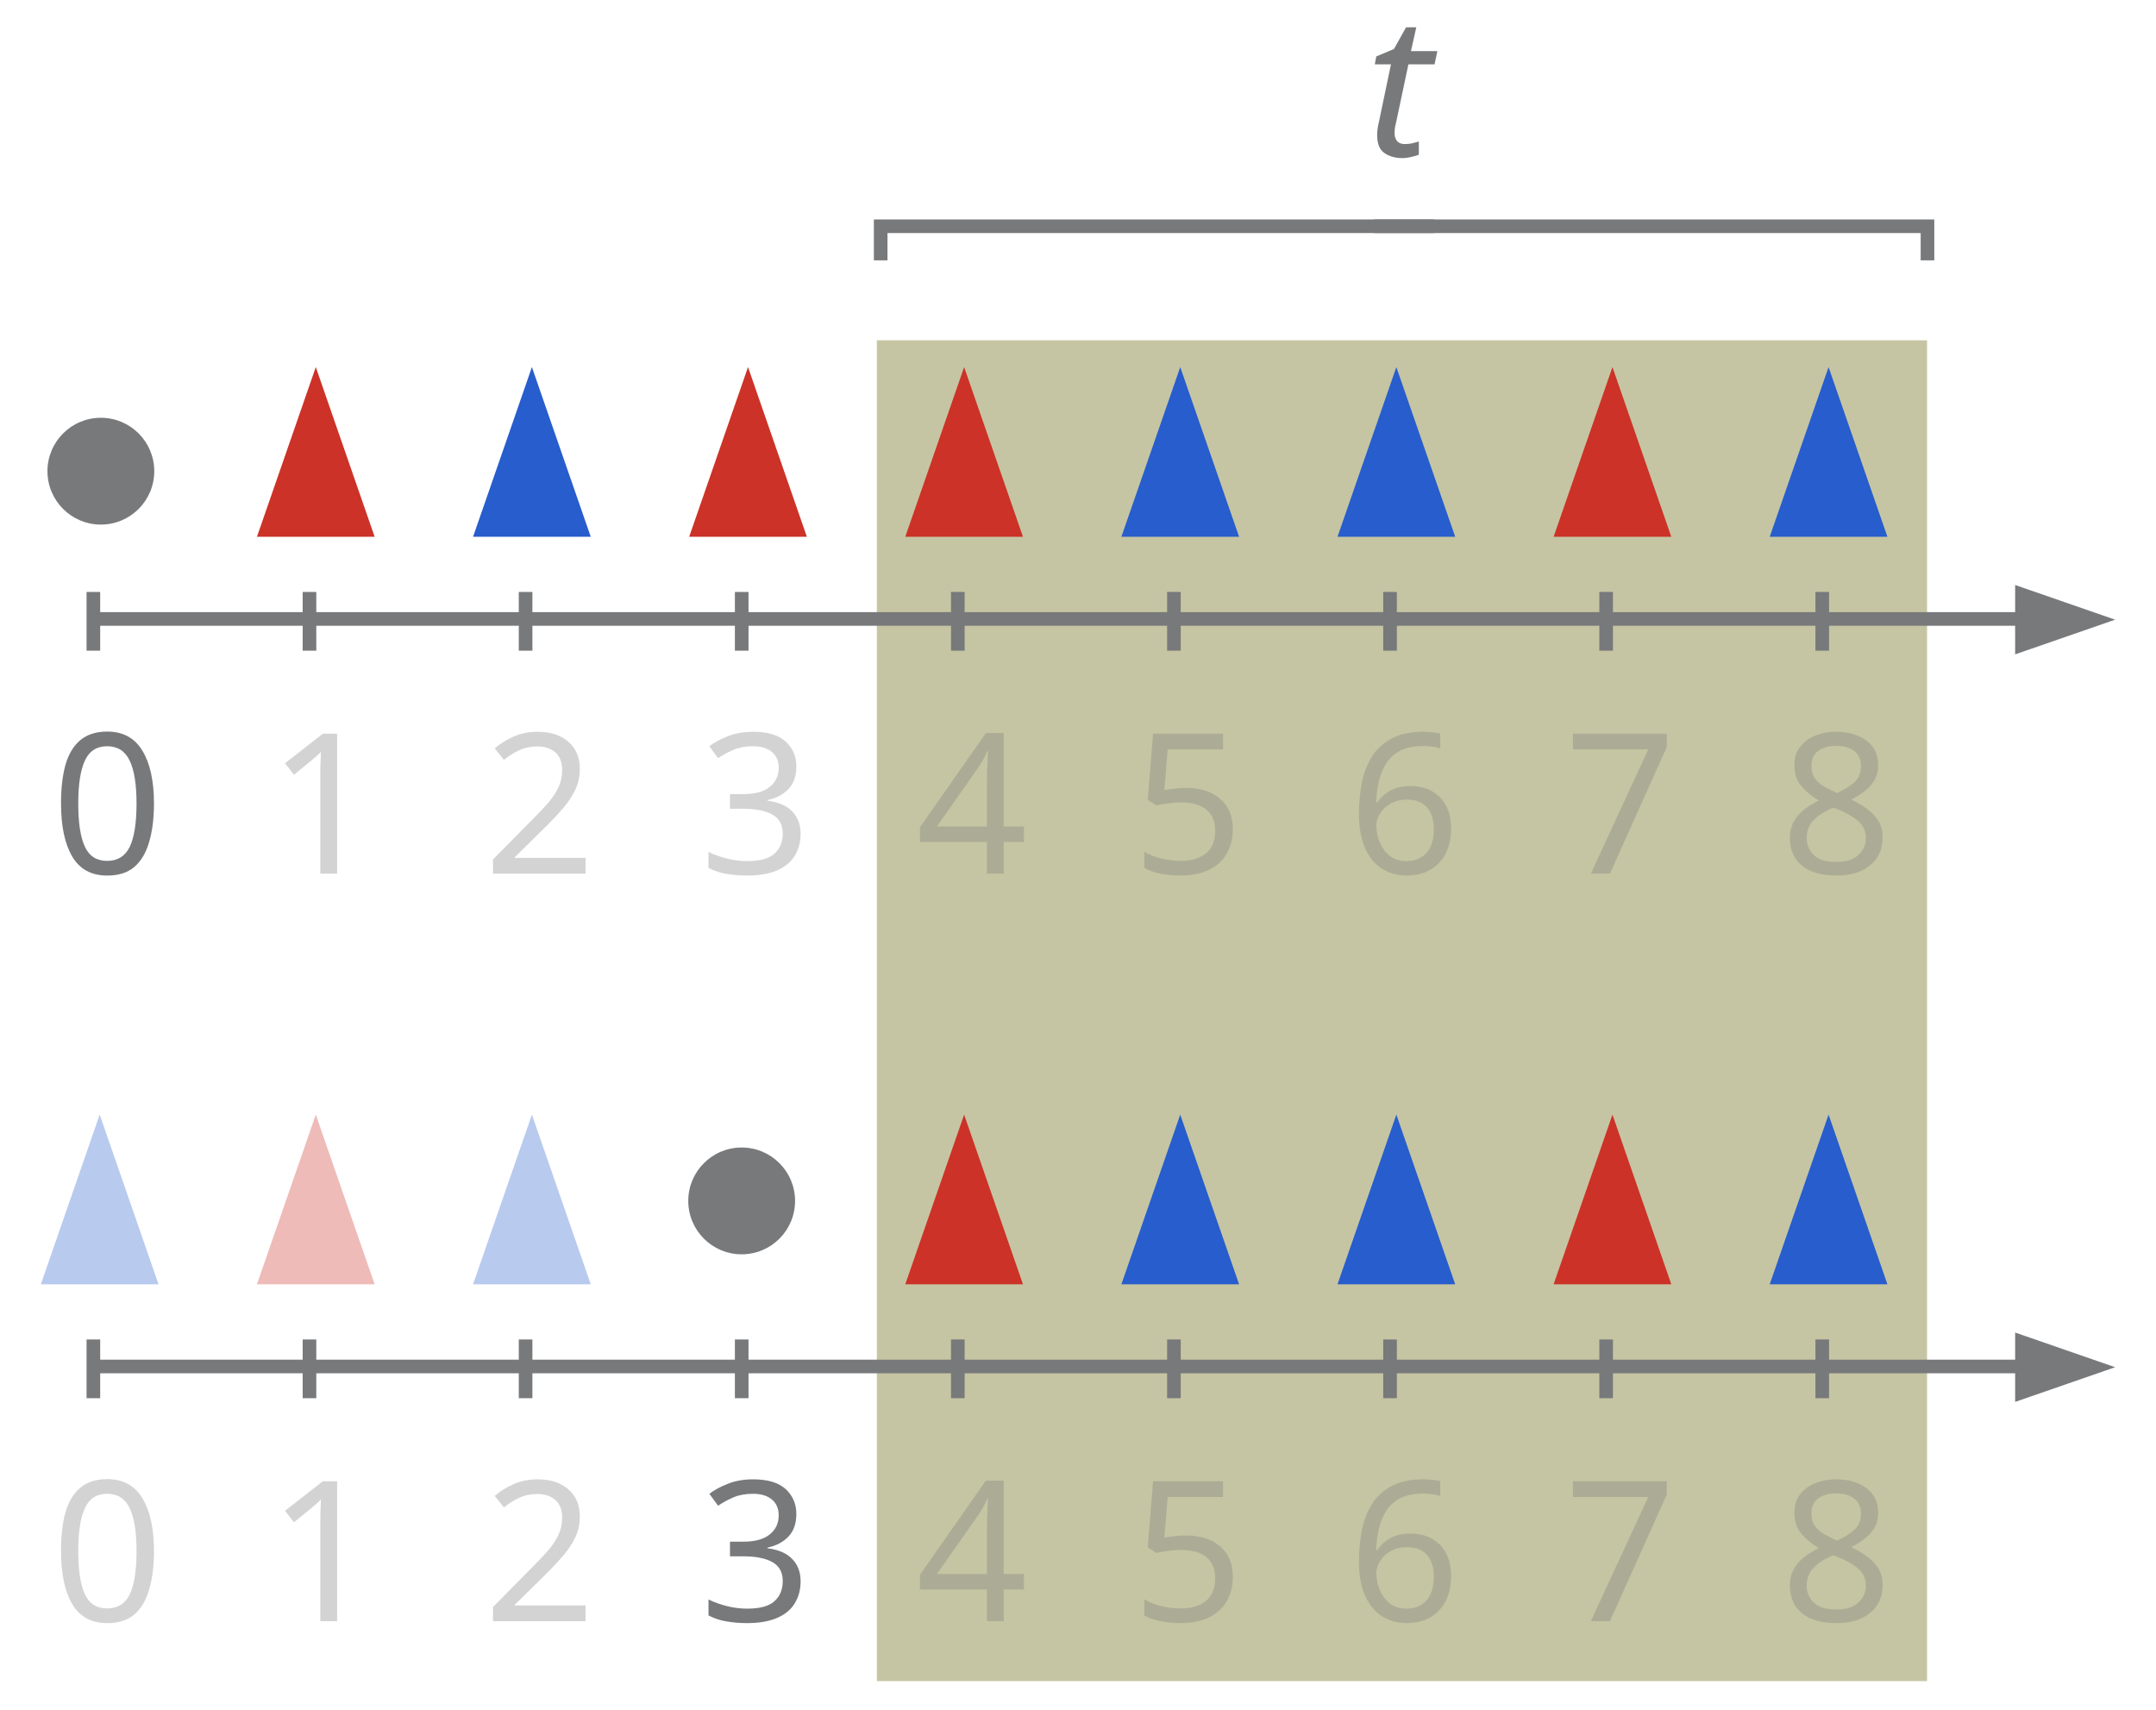
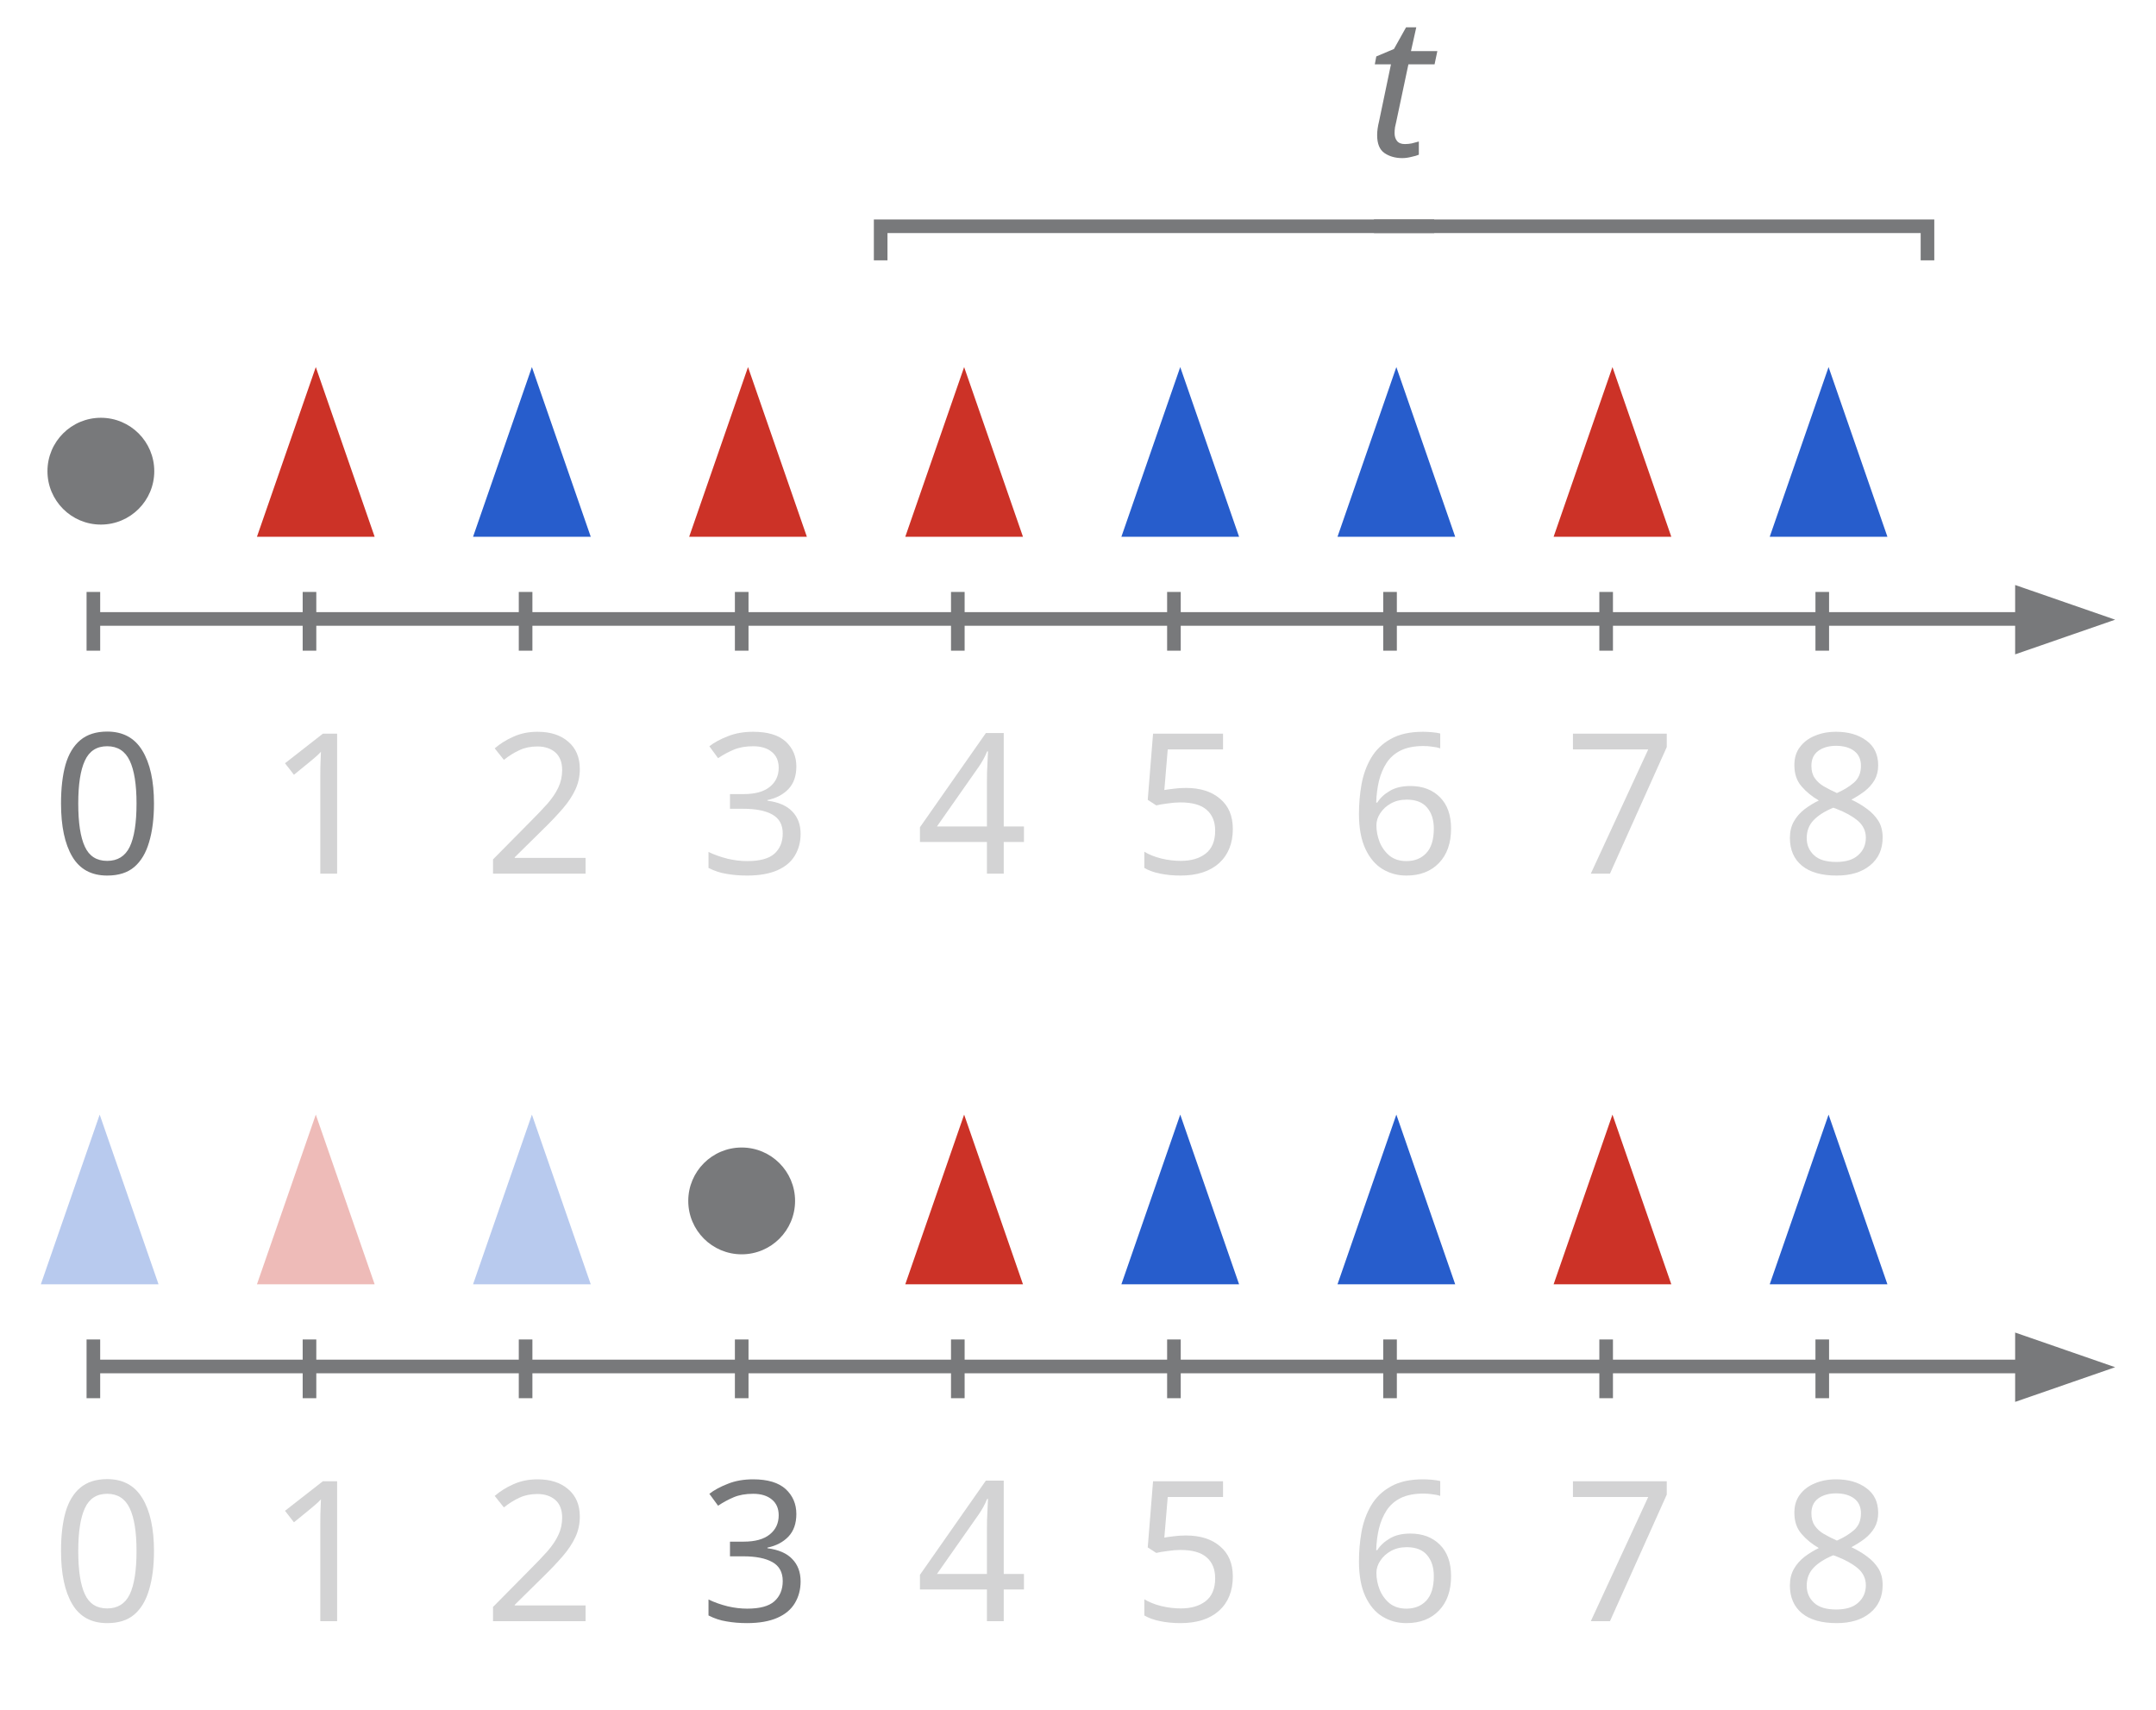
<svg xmlns="http://www.w3.org/2000/svg" xmlns:xlink="http://www.w3.org/1999/xlink" width="158.375mm" height="125.59mm" viewBox="0 0 158.375 125.59" version="1.1" id="svg10081">
  <defs id="defs10078">
    <marker style="overflow:visible" id="Arrow1Mend" refX="0" refY="0" orient="auto">
      <path transform="matrix(-0.4,0,0,-0.4,-4,0)" style="fill:context-stroke;fill-rule:evenodd;stroke:context-stroke;stroke-width:1pt" d="M 0,0 5,-5 -12.5,0 5,5 Z" id="path11302" />
    </marker>
    <marker style="overflow:visible" id="Arrow1Send" refX="0" refY="0" orient="auto">
      <path transform="matrix(-0.2,0,0,-0.2,-1.2,0)" style="fill:context-stroke;fill-rule:evenodd;stroke:context-stroke;stroke-width:1pt" d="M 0,0 5,-5 -12.5,0 5,5 Z" id="path11308" />
    </marker>
    <marker style="overflow:visible" id="Arrow1Lend" refX="0" refY="0" orient="auto">
      <path transform="matrix(-0.8,0,0,-0.8,-10,0)" style="fill:context-stroke;fill-rule:evenodd;stroke:context-stroke;stroke-width:1pt" d="M 0,0 5,-5 -12.5,0 5,5 Z" id="path11296" />
    </marker>
    <linearGradient id="linearGradient10188">
      <stop style="stop-color:#94c2c4;stop-opacity:1" offset="0" id="stop10184" />
      <stop style="stop-color:#94c2c4;stop-opacity:0" offset="1" id="stop10186" />
    </linearGradient>
    <radialGradient xlink:href="#linearGradient10188" id="radialGradient11241" gradientUnits="userSpaceOnUse" gradientTransform="matrix(0.6591216,0,0,0.6590938,111.9754,118.3559)" cx="86.424" cy="122.043" fx="86.424" fy="122.043" r="45.461" />
  </defs>
  <g id="layer1" transform="translate(-26.12683,-22.49849)">
-     <rect style="opacity:0.56;fill:#98985b;fill-opacity:1;stroke:none;stroke-width:1.004;stroke-linecap:round;stroke-miterlimit:4;stroke-dasharray:none;stroke-dashoffset:0;stroke-opacity:1" id="rect26102" width="77.145" height="98.501" x="90.539" y="47.498" ry="0" />
    <circle style="fill:url(#radialGradient11241);fill-opacity:1;stroke:#acacac;stroke-width:1;stroke-miterlimit:4;stroke-dasharray:none;stroke-dashoffset:0;stroke-opacity:0.633" id="circle11239" cx="159.42" cy="204.273" r="29.767" />
    <path style="fill:#78797b;fill-opacity:1;stroke:#78797b;stroke-width:1;stroke-linecap:round;stroke-linejoin:miter;stroke-miterlimit:4;stroke-dasharray:none;stroke-opacity:1" d="M 33.247,122.886 H 178.389" id="path11291" />
    <path style="fill:#78797b;fill-opacity:1;stroke:#78797b;stroke-width:3.78;stroke-linecap:round;stroke-miterlimit:4;stroke-dasharray:none;stroke-dashoffset:0;stroke-opacity:1" id="path14083" d="M 277.626,48.059 241.712,27.324 205.798,6.589 l 35.914,-20.735 35.914,-20.735 0,41.47 z" transform="matrix(-0.09479798,0,0,0.05693735,200.6524,122.5644)" />
    <path style="fill:none;stroke:#78797b;stroke-width:1;stroke-linecap:butt;stroke-linejoin:miter;stroke-miterlimit:4;stroke-dasharray:none;stroke-opacity:1" d="m 32.986,120.901 v 4.315" id="path14716" />
    <path style="fill:none;stroke:#78797b;stroke-width:1;stroke-linecap:butt;stroke-linejoin:miter;stroke-miterlimit:4;stroke-dasharray:none;stroke-opacity:1" d="m 48.861,120.901 v 4.315" id="path15591" />
    <path style="fill:none;stroke:#78797b;stroke-width:1;stroke-linecap:butt;stroke-linejoin:miter;stroke-miterlimit:4;stroke-dasharray:none;stroke-opacity:1" d="m 64.736,120.901 v 4.315" id="path15593" />
    <path style="fill:none;stroke:#78797b;stroke-width:1;stroke-linecap:butt;stroke-linejoin:miter;stroke-miterlimit:4;stroke-dasharray:none;stroke-opacity:1" d="m 80.611,120.901 v 4.315" id="path15595" />
    <path style="fill:none;stroke:#78797b;stroke-width:1;stroke-linecap:butt;stroke-linejoin:miter;stroke-miterlimit:4;stroke-dasharray:none;stroke-opacity:1" d="m 96.486,120.901 v 4.315" id="path15597" />
    <path style="fill:none;stroke:#78797b;stroke-width:1;stroke-linecap:butt;stroke-linejoin:miter;stroke-miterlimit:4;stroke-dasharray:none;stroke-opacity:1" d="m 112.361,120.901 v 4.315" id="path15599" />
    <path style="fill:none;stroke:#78797b;stroke-width:1;stroke-linecap:butt;stroke-linejoin:miter;stroke-miterlimit:4;stroke-dasharray:none;stroke-opacity:1" d="m 128.236,120.901 v 4.315" id="path15601" />
    <path style="fill:none;stroke:#78797b;stroke-width:1;stroke-linecap:butt;stroke-linejoin:miter;stroke-miterlimit:4;stroke-dasharray:none;stroke-opacity:1" d="m 144.111,120.901 v 4.315" id="path15603" />
    <path style="fill:none;stroke:#78797b;stroke-width:1;stroke-linecap:butt;stroke-linejoin:miter;stroke-miterlimit:4;stroke-dasharray:none;stroke-opacity:1" d="m 159.986,120.901 v 4.315" id="path15605" />
    <text xml:space="preserve" style="font-style:normal;font-weight:normal;font-size:14.384px;line-height:1.25;font-family:sans-serif;opacity:0.332;fill:#78797b;fill-opacity:1;stroke:none;stroke-width:0.36" x="29.906" y="141.597" id="text15922">
      <tspan id="tspan15920" style="font-style:normal;font-variant:normal;font-weight:normal;font-stretch:normal;font-family:'CMU Serif';-inkscape-font-specification:'CMU Serif';fill:#78797b;fill-opacity:1;stroke-width:0.36" x="29.906" y="141.597">0</tspan>
    </text>
    <text xml:space="preserve" style="font-style:normal;font-weight:normal;font-size:14.384px;line-height:1.25;font-family:sans-serif;opacity:0.332;fill:#78797b;fill-opacity:1;stroke:none;stroke-width:0.36" x="45.781" y="141.597" id="text18670">
      <tspan id="tspan18668" style="font-style:normal;font-variant:normal;font-weight:normal;font-stretch:normal;font-family:'CMU Serif';-inkscape-font-specification:'CMU Serif';fill:#78797b;fill-opacity:1;stroke-width:0.36" x="45.781" y="141.597">1</tspan>
    </text>
    <text xml:space="preserve" style="font-style:normal;font-weight:normal;font-size:14.384px;line-height:1.25;font-family:sans-serif;opacity:0.332;fill:#78797b;fill-opacity:1;stroke:none;stroke-width:0.36" x="61.656" y="141.597" id="text19252">
      <tspan id="tspan19250" style="font-style:normal;font-variant:normal;font-weight:normal;font-stretch:normal;font-family:'CMU Serif';-inkscape-font-specification:'CMU Serif';fill:#78797b;fill-opacity:1;stroke-width:0.36" x="61.656" y="141.597">2</tspan>
    </text>
    <text xml:space="preserve" style="font-style:normal;font-weight:normal;font-size:14.384px;line-height:1.25;font-family:sans-serif;fill:#78797b;fill-opacity:1;stroke:none;stroke-width:0.36" x="77.531" y="141.597" id="text19358">
      <tspan id="tspan19356" style="font-style:normal;font-variant:normal;font-weight:normal;font-stretch:normal;font-family:'CMU Serif';-inkscape-font-specification:'CMU Serif';fill:#78797b;fill-opacity:1;stroke-width:0.36" x="77.531" y="141.597">3</tspan>
    </text>
    <text xml:space="preserve" style="font-style:normal;font-weight:normal;font-size:14.384px;line-height:1.25;font-family:sans-serif;opacity:0.332;fill:#78797b;fill-opacity:1;stroke:none;stroke-width:0.36" x="93.406" y="141.597" id="text19948">
      <tspan id="tspan19946" style="font-style:normal;font-variant:normal;font-weight:normal;font-stretch:normal;font-family:'CMU Serif';-inkscape-font-specification:'CMU Serif';fill:#78797b;fill-opacity:1;stroke-width:0.36" x="93.406" y="141.597">4</tspan>
    </text>
    <text xml:space="preserve" style="font-style:normal;font-weight:normal;font-size:14.384px;line-height:1.25;font-family:sans-serif;opacity:0.332;fill:#78797b;fill-opacity:1;stroke:none;stroke-width:0.36" x="109.281" y="141.597" id="text20091">
      <tspan id="tspan20089" style="font-style:normal;font-variant:normal;font-weight:normal;font-stretch:normal;font-family:'CMU Serif';-inkscape-font-specification:'CMU Serif';fill:#78797b;fill-opacity:1;stroke-width:0.36" x="109.281" y="141.597">5</tspan>
    </text>
    <text xml:space="preserve" style="font-style:normal;font-weight:normal;font-size:14.384px;line-height:1.25;font-family:sans-serif;opacity:0.332;fill:#78797b;fill-opacity:1;stroke:none;stroke-width:0.36" x="125.156" y="141.597" id="text20541">
      <tspan id="tspan20539" style="font-style:normal;font-variant:normal;font-weight:normal;font-stretch:normal;font-family:'CMU Serif';-inkscape-font-specification:'CMU Serif';fill:#78797b;fill-opacity:1;stroke-width:0.36" x="125.156" y="141.597">6</tspan>
    </text>
    <text xml:space="preserve" style="font-style:normal;font-weight:normal;font-size:14.384px;line-height:1.25;font-family:sans-serif;opacity:0.332;fill:#78797b;fill-opacity:1;stroke:none;stroke-width:0.36" x="141.031" y="141.597" id="text20982">
      <tspan id="tspan20980" style="font-style:normal;font-variant:normal;font-weight:normal;font-stretch:normal;font-family:'CMU Serif';-inkscape-font-specification:'CMU Serif';fill:#78797b;fill-opacity:1;stroke-width:0.36" x="141.031" y="141.597">7</tspan>
    </text>
    <text xml:space="preserve" style="font-style:normal;font-weight:normal;font-size:14.384px;line-height:1.25;font-family:sans-serif;opacity:0.332;fill:#78797b;fill-opacity:1;stroke:none;stroke-width:0.36" x="156.906" y="141.597" id="text21432">
      <tspan id="tspan21430" style="font-style:normal;font-variant:normal;font-weight:normal;font-stretch:normal;font-family:'CMU Serif';-inkscape-font-specification:'CMU Serif';fill:#78797b;fill-opacity:1;stroke-width:0.36" x="156.906" y="141.597">8</tspan>
    </text>
    <path style="opacity:0.332;fill:#275dcc;fill-opacity:1;stroke:none;stroke-width:3.78;stroke-linecap:round;stroke-miterlimit:4;stroke-dasharray:none;stroke-dashoffset:0;stroke-opacity:1" id="path22280" d="M 277.626,48.059 241.712,27.324 205.798,6.589 l 35.914,-20.735 35.914,-20.735 0,41.47 z" transform="matrix(0,0.1735529,0.104239,0,32.76273,68.66535)" />
    <path style="opacity:0.332;fill:#cc3227;fill-opacity:1;stroke:none;stroke-width:3.78;stroke-linecap:round;stroke-miterlimit:4;stroke-dasharray:none;stroke-dashoffset:0;stroke-opacity:1" id="path22464" d="M 277.626,48.059 241.712,27.324 205.798,6.589 l 35.914,-20.735 35.914,-20.735 0,41.47 z" transform="matrix(0,0.1735529,0.104239,0,48.63773,68.66535)" />
    <path style="opacity:0.332;fill:#275dcc;fill-opacity:1;stroke:none;stroke-width:3.78;stroke-linecap:round;stroke-miterlimit:4;stroke-dasharray:none;stroke-dashoffset:0;stroke-opacity:1" id="path22466" d="M 277.626,48.059 241.712,27.324 205.798,6.589 l 35.914,-20.735 35.914,-20.735 0,41.47 z" transform="matrix(0,0.1735529,0.104239,0,64.51273,68.66535)" />
    <path style="fill:#cc3227;fill-opacity:1;stroke:none;stroke-width:3.78;stroke-linecap:round;stroke-miterlimit:4;stroke-dasharray:none;stroke-dashoffset:0;stroke-opacity:1" id="path22470" d="M 277.626,48.059 241.712,27.324 205.798,6.589 l 35.914,-20.735 35.914,-20.735 0,41.47 z" transform="matrix(0,0.1735529,0.104239,0,96.26273,68.66535)" />
    <path style="fill:#275dcc;fill-opacity:1;stroke:none;stroke-width:3.78;stroke-linecap:round;stroke-miterlimit:4;stroke-dasharray:none;stroke-dashoffset:0;stroke-opacity:1" id="path22472" d="M 277.626,48.059 241.712,27.324 205.798,6.589 l 35.914,-20.735 35.914,-20.735 0,41.47 z" transform="matrix(0,0.1735529,0.104239,0,112.1377,68.66535)" />
    <path style="fill:#275dcc;fill-opacity:1;stroke:none;stroke-width:3.78;stroke-linecap:round;stroke-miterlimit:4;stroke-dasharray:none;stroke-dashoffset:0;stroke-opacity:1" id="path22474" d="M 277.626,48.059 241.712,27.324 205.798,6.589 l 35.914,-20.735 35.914,-20.735 0,41.47 z" transform="matrix(0,0.1735529,0.104239,0,128.0128,68.66535)" />
    <path style="fill:#cc3227;fill-opacity:1;stroke:none;stroke-width:3.78;stroke-linecap:round;stroke-miterlimit:4;stroke-dasharray:none;stroke-dashoffset:0;stroke-opacity:1" id="path22476" d="M 277.626,48.059 241.712,27.324 205.798,6.589 l 35.914,-20.735 35.914,-20.735 0,41.47 z" transform="matrix(0,0.1735529,0.104239,0,143.8878,68.66535)" />
    <path style="fill:#275dcc;fill-opacity:1;stroke:none;stroke-width:3.78;stroke-linecap:round;stroke-miterlimit:4;stroke-dasharray:none;stroke-dashoffset:0;stroke-opacity:1" id="path22478" d="M 277.626,48.059 241.712,27.324 205.798,6.589 l 35.914,-20.735 35.914,-20.735 0,41.47 z" transform="matrix(0,0.1735529,0.104239,0,159.7628,68.66535)" />
    <path style="fill:#78797b;fill-opacity:1;stroke:#78797b;stroke-width:1;stroke-linecap:round;stroke-linejoin:miter;stroke-miterlimit:4;stroke-dasharray:none;stroke-opacity:1" d="M 33.247,67.969 H 178.389" id="path22880" />
    <path style="fill:#78797b;fill-opacity:1;stroke:#78797b;stroke-width:3.78;stroke-linecap:round;stroke-miterlimit:4;stroke-dasharray:none;stroke-dashoffset:0;stroke-opacity:1" id="path22882" d="M 277.626,48.059 241.712,27.324 205.798,6.589 l 35.914,-20.735 35.914,-20.735 0,41.47 z" transform="matrix(-0.09479798,0,0,0.05693735,200.6524,67.64776)" />
    <path style="fill:none;stroke:#78797b;stroke-width:1;stroke-linecap:butt;stroke-linejoin:miter;stroke-miterlimit:4;stroke-dasharray:none;stroke-opacity:1" d="m 32.986,65.985 v 4.315" id="path22884" />
    <path style="fill:none;stroke:#78797b;stroke-width:1;stroke-linecap:butt;stroke-linejoin:miter;stroke-miterlimit:4;stroke-dasharray:none;stroke-opacity:1" d="m 48.861,65.985 v 4.315" id="path22886" />
    <path style="fill:none;stroke:#78797b;stroke-width:1;stroke-linecap:butt;stroke-linejoin:miter;stroke-miterlimit:4;stroke-dasharray:none;stroke-opacity:1" d="m 64.736,65.985 v 4.315" id="path22888" />
    <path style="fill:none;stroke:#78797b;stroke-width:1;stroke-linecap:butt;stroke-linejoin:miter;stroke-miterlimit:4;stroke-dasharray:none;stroke-opacity:1" d="m 80.611,65.985 v 4.315" id="path22890" />
    <path style="fill:none;stroke:#78797b;stroke-width:1;stroke-linecap:butt;stroke-linejoin:miter;stroke-miterlimit:4;stroke-dasharray:none;stroke-opacity:1" d="m 96.486,65.985 v 4.315" id="path22892" />
    <path style="fill:none;stroke:#78797b;stroke-width:1;stroke-linecap:butt;stroke-linejoin:miter;stroke-miterlimit:4;stroke-dasharray:none;stroke-opacity:1" d="m 112.361,65.985 v 4.315" id="path22894" />
    <path style="fill:none;stroke:#78797b;stroke-width:1;stroke-linecap:butt;stroke-linejoin:miter;stroke-miterlimit:4;stroke-dasharray:none;stroke-opacity:1" d="m 128.236,65.985 v 4.315" id="path22896" />
    <path style="fill:none;stroke:#78797b;stroke-width:1;stroke-linecap:butt;stroke-linejoin:miter;stroke-miterlimit:4;stroke-dasharray:none;stroke-opacity:1" d="m 144.111,65.985 v 4.315" id="path22898" />
    <path style="fill:none;stroke:#78797b;stroke-width:1;stroke-linecap:butt;stroke-linejoin:miter;stroke-miterlimit:4;stroke-dasharray:none;stroke-opacity:1" d="m 159.986,65.985 v 4.315" id="path22900" />
    <text xml:space="preserve" style="font-style:normal;font-weight:normal;font-size:14.384px;line-height:1.25;font-family:sans-serif;fill:#78797b;fill-opacity:1;stroke:none;stroke-width:0.36" x="29.906" y="86.68" id="text22904">
      <tspan id="tspan22902" style="font-style:normal;font-variant:normal;font-weight:normal;font-stretch:normal;font-family:'CMU Serif';-inkscape-font-specification:'CMU Serif';fill:#78797b;fill-opacity:1;stroke-width:0.36" x="29.906" y="86.68">0</tspan>
    </text>
    <text xml:space="preserve" style="font-style:normal;font-weight:normal;font-size:14.384px;line-height:1.25;font-family:sans-serif;opacity:0.332;fill:#78797b;fill-opacity:1;stroke:none;stroke-width:0.36" x="45.781" y="86.68" id="text22908">
      <tspan id="tspan22906" style="font-style:normal;font-variant:normal;font-weight:normal;font-stretch:normal;font-family:'CMU Serif';-inkscape-font-specification:'CMU Serif';fill:#78797b;fill-opacity:1;stroke-width:0.36" x="45.781" y="86.68">1</tspan>
    </text>
    <text xml:space="preserve" style="font-style:normal;font-weight:normal;font-size:14.384px;line-height:1.25;font-family:sans-serif;opacity:0.332;fill:#78797b;fill-opacity:1;stroke:none;stroke-width:0.36" x="61.656" y="86.68" id="text22912">
      <tspan id="tspan22910" style="font-style:normal;font-variant:normal;font-weight:normal;font-stretch:normal;font-family:'CMU Serif';-inkscape-font-specification:'CMU Serif';fill:#78797b;fill-opacity:1;stroke-width:0.36" x="61.656" y="86.68">2</tspan>
    </text>
    <text xml:space="preserve" style="font-style:normal;font-weight:normal;font-size:14.384px;line-height:1.25;font-family:sans-serif;opacity:0.332;fill:#78797b;fill-opacity:1;stroke:none;stroke-width:0.36" x="77.531" y="86.68" id="text22916">
      <tspan id="tspan22914" style="font-style:normal;font-variant:normal;font-weight:normal;font-stretch:normal;font-family:'CMU Serif';-inkscape-font-specification:'CMU Serif';fill:#78797b;fill-opacity:1;stroke-width:0.36" x="77.531" y="86.68">3</tspan>
    </text>
    <text xml:space="preserve" style="font-style:normal;font-weight:normal;font-size:14.384px;line-height:1.25;font-family:sans-serif;opacity:0.332;fill:#78797b;fill-opacity:1;stroke:none;stroke-width:0.36" x="93.406" y="86.68" id="text22920">
      <tspan id="tspan22918" style="font-style:normal;font-variant:normal;font-weight:normal;font-stretch:normal;font-family:'CMU Serif';-inkscape-font-specification:'CMU Serif';fill:#78797b;fill-opacity:1;stroke-width:0.36" x="93.406" y="86.68">4</tspan>
    </text>
    <text xml:space="preserve" style="font-style:normal;font-weight:normal;font-size:14.384px;line-height:1.25;font-family:sans-serif;opacity:0.332;fill:#78797b;fill-opacity:1;stroke:none;stroke-width:0.36" x="109.281" y="86.68" id="text22924">
      <tspan id="tspan22922" style="font-style:normal;font-variant:normal;font-weight:normal;font-stretch:normal;font-family:'CMU Serif';-inkscape-font-specification:'CMU Serif';fill:#78797b;fill-opacity:1;stroke-width:0.36" x="109.281" y="86.68">5</tspan>
    </text>
    <text xml:space="preserve" style="font-style:normal;font-weight:normal;font-size:14.384px;line-height:1.25;font-family:sans-serif;opacity:0.332;fill:#78797b;fill-opacity:1;stroke:none;stroke-width:0.36" x="125.156" y="86.68" id="text22928">
      <tspan id="tspan22926" style="font-style:normal;font-variant:normal;font-weight:normal;font-stretch:normal;font-family:'CMU Serif';-inkscape-font-specification:'CMU Serif';fill:#78797b;fill-opacity:1;stroke-width:0.36" x="125.156" y="86.68">6</tspan>
    </text>
    <text xml:space="preserve" style="font-style:normal;font-weight:normal;font-size:14.384px;line-height:1.25;font-family:sans-serif;opacity:0.332;fill:#78797b;fill-opacity:1;stroke:none;stroke-width:0.36" x="141.031" y="86.68" id="text22932">
      <tspan id="tspan22930" style="font-style:normal;font-variant:normal;font-weight:normal;font-stretch:normal;font-family:'CMU Serif';-inkscape-font-specification:'CMU Serif';fill:#78797b;fill-opacity:1;stroke-width:0.36" x="141.031" y="86.68">7</tspan>
    </text>
    <text xml:space="preserve" style="font-style:normal;font-weight:normal;font-size:14.384px;line-height:1.25;font-family:sans-serif;opacity:0.332;fill:#78797b;fill-opacity:1;stroke:none;stroke-width:0.36" x="156.906" y="86.68" id="text22936">
      <tspan id="tspan22934" style="font-style:normal;font-variant:normal;font-weight:normal;font-stretch:normal;font-family:'CMU Serif';-inkscape-font-specification:'CMU Serif';fill:#78797b;fill-opacity:1;stroke-width:0.36" x="156.906" y="86.68">8</tspan>
    </text>
    <path style="fill:#cc3227;fill-opacity:1;stroke:none;stroke-width:3.78;stroke-linecap:round;stroke-miterlimit:4;stroke-dasharray:none;stroke-dashoffset:0;stroke-opacity:1" id="path22940" d="M 277.626,48.059 241.712,27.324 205.798,6.589 l 35.914,-20.735 35.914,-20.735 0,41.47 z" transform="matrix(0,0.1735529,0.104239,0,48.63773,13.7487)" />
    <path style="fill:#275dcc;fill-opacity:1;stroke:none;stroke-width:3.78;stroke-linecap:round;stroke-miterlimit:4;stroke-dasharray:none;stroke-dashoffset:0;stroke-opacity:1" id="path22942" d="M 277.626,48.059 241.712,27.324 205.798,6.589 l 35.914,-20.735 35.914,-20.735 0,41.47 z" transform="matrix(0,0.1735529,0.104239,0,64.51273,13.7487)" />
    <path style="fill:#cc3227;fill-opacity:1;stroke:none;stroke-width:3.78;stroke-linecap:round;stroke-miterlimit:4;stroke-dasharray:none;stroke-dashoffset:0;stroke-opacity:1" id="path22944" d="M 277.626,48.059 241.712,27.324 205.798,6.589 l 35.914,-20.735 35.914,-20.735 0,41.47 z" transform="matrix(0,0.1735529,0.104239,0,80.38773,13.7487)" />
    <path style="fill:#cc3227;fill-opacity:1;stroke:none;stroke-width:3.78;stroke-linecap:round;stroke-miterlimit:4;stroke-dasharray:none;stroke-dashoffset:0;stroke-opacity:1" id="path22946" d="M 277.626,48.059 241.712,27.324 205.798,6.589 l 35.914,-20.735 35.914,-20.735 0,41.47 z" transform="matrix(0,0.1735529,0.104239,0,96.26273,13.7487)" />
    <path style="fill:#275dcc;fill-opacity:1;stroke:none;stroke-width:3.78;stroke-linecap:round;stroke-miterlimit:4;stroke-dasharray:none;stroke-dashoffset:0;stroke-opacity:1" id="path22948" d="M 277.626,48.059 241.712,27.324 205.798,6.589 l 35.914,-20.735 35.914,-20.735 0,41.47 z" transform="matrix(0,0.1735529,0.104239,0,112.1377,13.7487)" />
    <path style="fill:#275dcc;fill-opacity:1;stroke:none;stroke-width:3.78;stroke-linecap:round;stroke-miterlimit:4;stroke-dasharray:none;stroke-dashoffset:0;stroke-opacity:1" id="path22950" d="M 277.626,48.059 241.712,27.324 205.798,6.589 l 35.914,-20.735 35.914,-20.735 0,41.47 z" transform="matrix(0,0.1735529,0.104239,0,128.0128,13.7487)" />
    <path style="fill:#cc3227;fill-opacity:1;stroke:none;stroke-width:3.78;stroke-linecap:round;stroke-miterlimit:4;stroke-dasharray:none;stroke-dashoffset:0;stroke-opacity:1" id="path22952" d="M 277.626,48.059 241.712,27.324 205.798,6.589 l 35.914,-20.735 35.914,-20.735 0,41.47 z" transform="matrix(0,0.1735529,0.104239,0,143.8878,13.7487)" />
    <path style="fill:#275dcc;fill-opacity:1;stroke:none;stroke-width:3.78;stroke-linecap:round;stroke-miterlimit:4;stroke-dasharray:none;stroke-dashoffset:0;stroke-opacity:1" id="path22954" d="M 277.626,48.059 241.712,27.324 205.798,6.589 l 35.914,-20.735 35.914,-20.735 0,41.47 z" transform="matrix(0,0.1735529,0.104239,0,159.7628,13.7487)" />
    <circle style="opacity:1;fill:#78797b;fill-opacity:1;stroke:none;stroke-width:1;stroke-linecap:round;stroke-miterlimit:4;stroke-dasharray:none;stroke-dashoffset:0;stroke-opacity:1" id="path23032" cx="33.536" cy="57.113" r="3.923" />
    <circle style="opacity:1;fill:#78797b;fill-opacity:1;stroke:none;stroke-width:1;stroke-linecap:round;stroke-miterlimit:4;stroke-dasharray:none;stroke-dashoffset:0;stroke-opacity:1" id="circle23955" cx="80.608" cy="110.722" r="3.923" />
    <path style="fill:none;stroke:#78797b;stroke-width:1;stroke-linecap:butt;stroke-linejoin:miter;stroke-miterlimit:4;stroke-dasharray:none;stroke-opacity:1" d="M 90.819,41.624 V 39.12 H 131.479" id="path24208" />
    <text xml:space="preserve" style="font-style:normal;font-weight:normal;font-size:14.384px;line-height:1.25;font-family:sans-serif;fill:#78797b;fill-opacity:1;stroke:none;stroke-width:0.36" x="126.478" y="33.974" id="text24292">
      <tspan id="tspan24290" style="font-style:italic;font-variant:normal;font-weight:500;font-stretch:normal;font-family:'CMU Serif';-inkscape-font-specification:'CMU Serif Medium Italic';fill:#78797b;fill-opacity:1;stroke-width:0.36" x="126.478" y="33.974">t</tspan>
    </text>
    <path style="fill:none;stroke:#78797b;stroke-width:1;stroke-linecap:butt;stroke-linejoin:miter;stroke-miterlimit:4;stroke-dasharray:none;stroke-opacity:1" d="M 167.715,41.624 V 39.12 H 127.056" id="path24520" />
  </g>
</svg>
